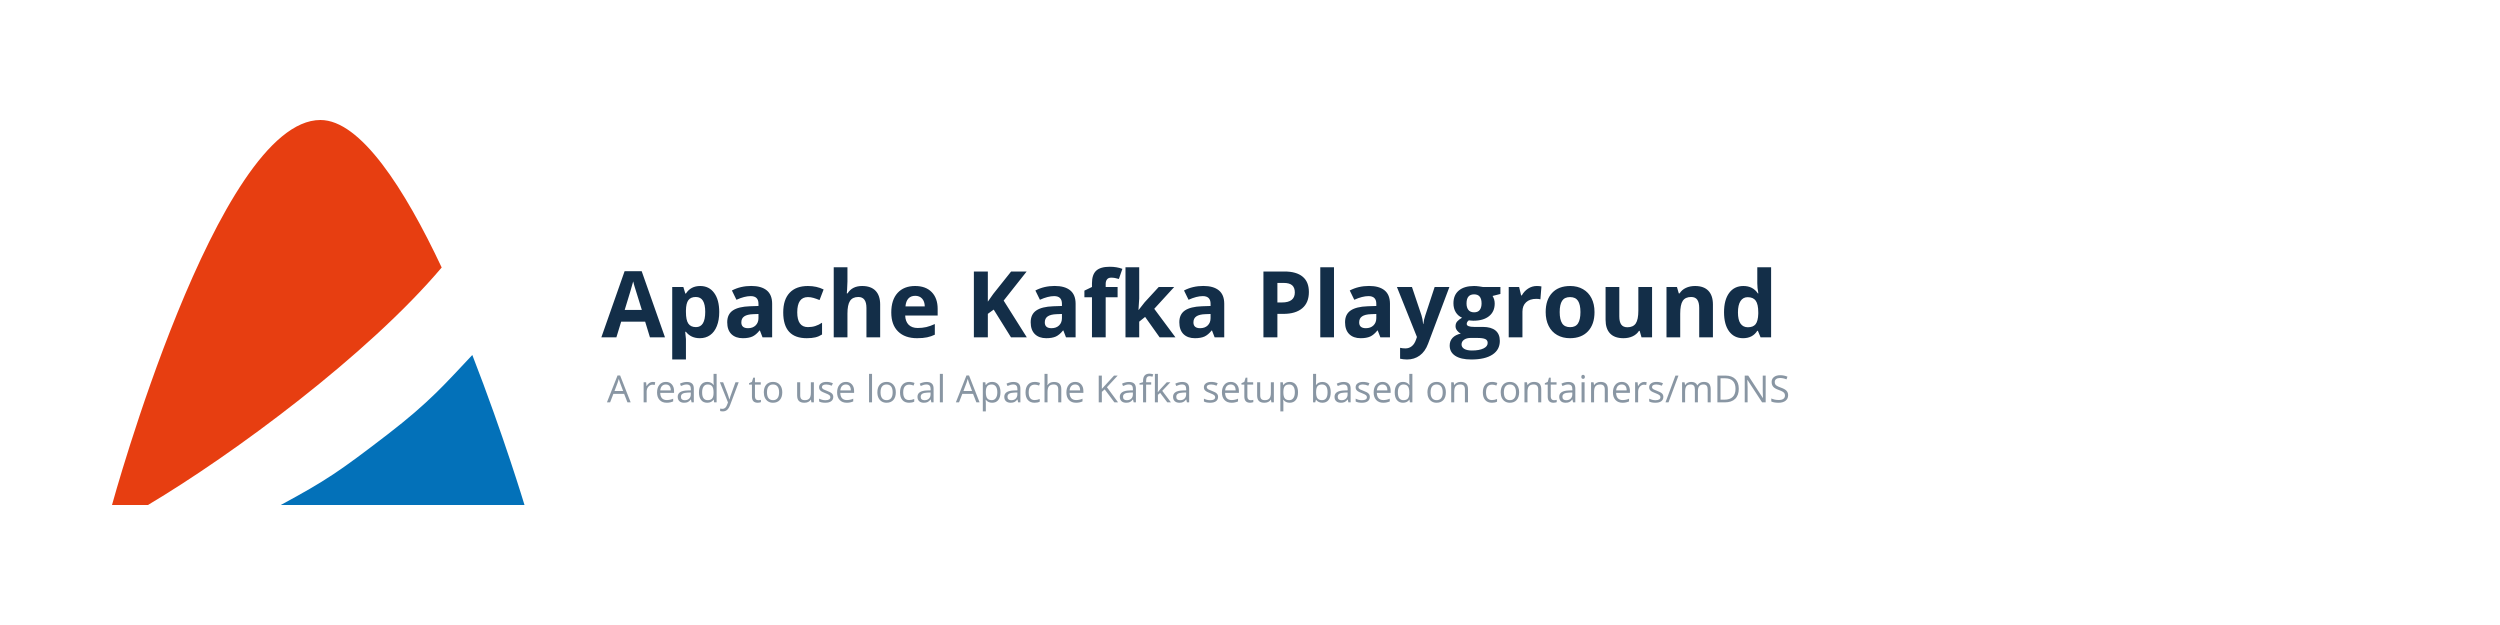
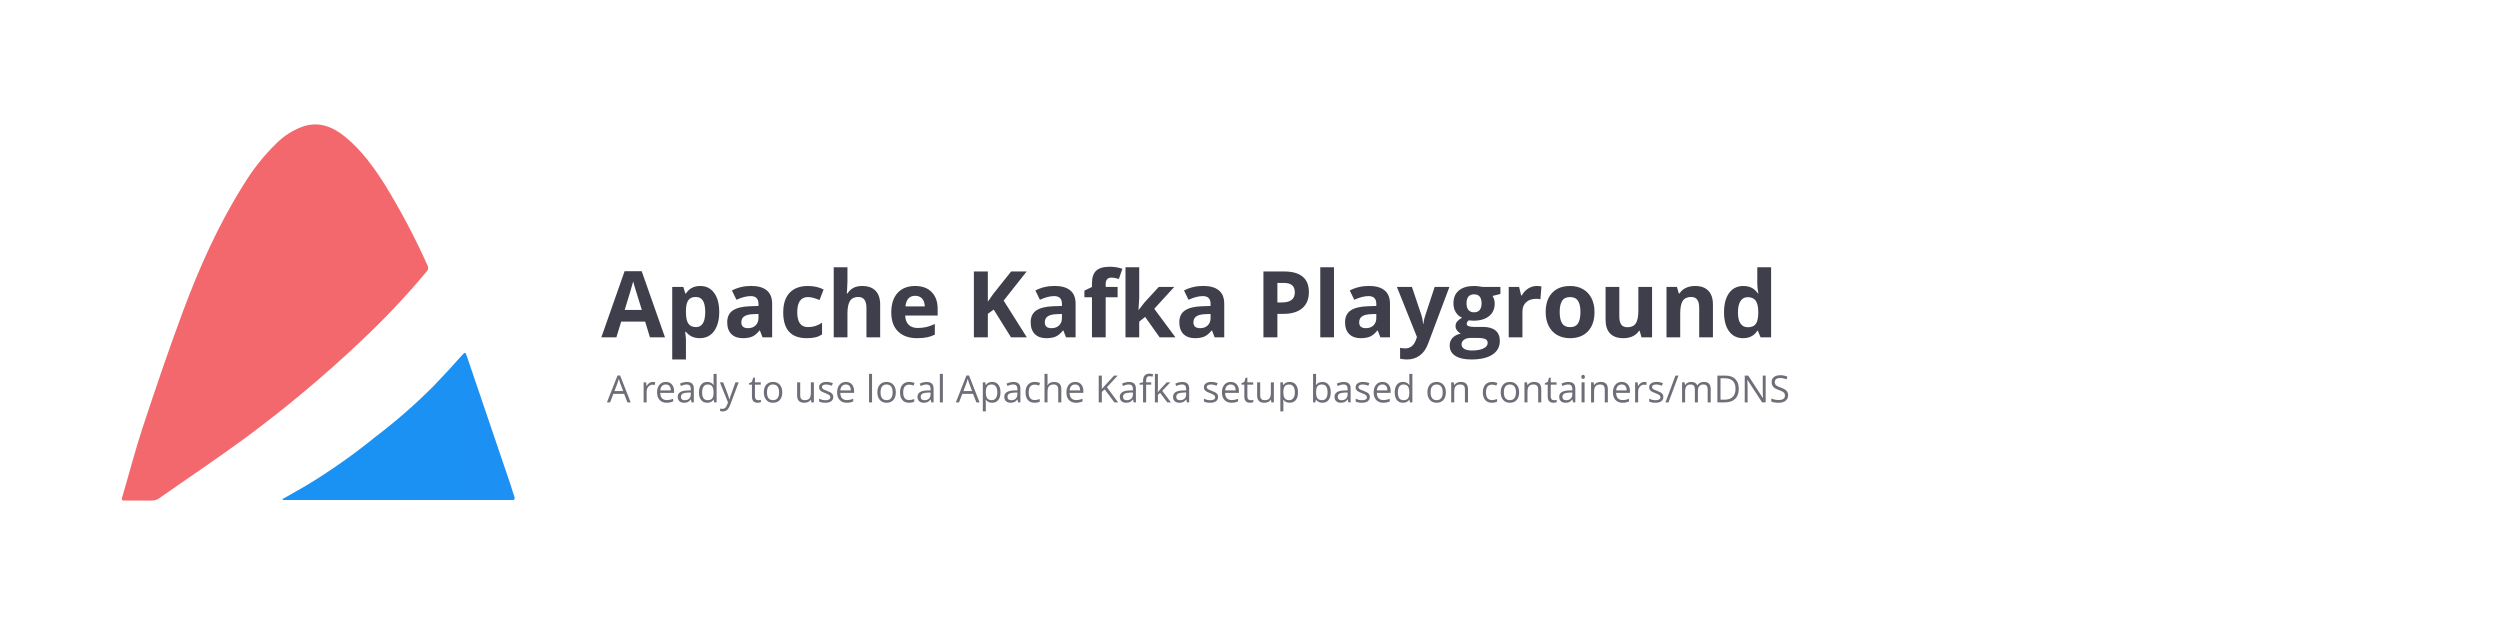
- <svg xmlns="http://www.w3.org/2000/svg" version="1.1" id="Ebene_1" x="0px" y="0px" viewBox="0 0 800 200" xml:space="preserve" width="800" height="200">
-   <defs id="defs31" />
-   <style type="text/css" id="style2">
-     .st0{fill-rule:evenodd;clip-rule:evenodd;fill:#E73E11;}
-     .st1{fill-rule:evenodd;clip-rule:evenodd;fill:#0371B9;}
-     .st2{fill:#132E48;}
-     .st3{font-family:'OpenSans-Bold';}
-     .st4{font-size:29.517px;}
-     .st5{fill-rule:evenodd;clip-rule:evenodd;fill:none;}
-     .st6{opacity:0.5;fill:#132E48;}
-     .st7{font-family:'OpenSans';}
-     .st8{font-size:12px;}
- </style>
-   <g transform="translate(0,1.53584)" id="g828">
-     <g transform="translate(35.93985,35.66416)" id="g8">
-       <path style="clip-rule:evenodd;fill:#e73e11;fill-rule:evenodd" id="path4" d="m -0.1,124.4 c 0,0 33.7,-123.2 66.7,-123.2 12.8,0 26.9,21.9 38.8,47.2 -23.6,27.9 -66.6,59.7 -94,76 -7.1,0 -11.5,0 -11.5,0 z" class="st0" />
-       <path style="clip-rule:evenodd;fill:#0371b9;fill-rule:evenodd" id="path6" d="m 88.1,101.8 c 13.5,-10.4 18.4,-16.2 27.1,-25.4 10,25.7 16.7,48 16.7,48 0,0 -41.4,0 -78,0 14.6,-7.9 18.7,-10.7 34.2,-22.6 z" class="st1" />
-     </g>
-     <text y="106.403" x="192.432" style="font-style:normal;font-variant:normal;font-weight:bold;font-stretch:normal;font-size:29.517px;font-family:'Open Sans', sans-serif;-inkscape-font-specification:'OpenSans-Bold, Bold';font-variant-ligatures:normal;font-variant-caps:normal;font-variant-numeric:normal;font-feature-settings:normal;text-align:start;writing-mode:lr-tb;text-anchor:start;fill:#132e48" id="text10" class="st2 st3 st4">Apache Kafka Playground</text>
-     <rect style="clip-rule:evenodd;fill:none;fill-rule:evenodd" id="rect12" height="24" width="314.5" class="st5" y="118.064" x="194.24" />
-     <text y="127.221" x="194.217" style="font-size:12px;font-family:'Open Sans', sans-serif;opacity:0.5;fill:#132e48;-inkscape-font-specification:'Open Sans, sans-serif, Normal';font-weight:normal;font-style:normal;font-stretch:normal;font-variant:normal;text-anchor:start;text-align:start;writing-mode:lr;font-variant-ligatures:normal;font-variant-caps:normal;font-variant-numeric:normal;font-feature-settings:normal;" id="text14" class="st6 st7 st8">A ready to use local Apache Kafka setup based on containers/mDNS</text>
+ <svg xmlns="http://www.w3.org/2000/svg" id="hg-readme-banner-v2" viewBox="0 0 800 200" width="800" height="200">
+   <defs>
+     <linearGradient id="a" x1="112.46" y1="309.13" x2="314.5" y2="309.13" gradientUnits="userSpaceOnUse" gradientTransform="translate(-33.985 -122.816)">
+       <stop offset="0" stop-color="#1992f4" />
+       <stop offset="1" stop-color="#2b8af6" />
+     </linearGradient>
+   </defs>
+   <style>.st3{font-family:'OpenSans-Bold'}.st4{font-size:29.517px}.st5{fill-rule:evenodd;clip-rule:evenodd;fill:none}.st7{font-family:'OpenSans'}.st8{font-size:12px}@media (prefers-color-scheme:dark){text{fill:#f0f6fc!important}}</style>
+   <text y="107.939" x="192.432" style="font-family:'Open Sans', sans-serif;-inkscape-font-specification:'OpenSans-Bold, Bold';font-variant-ligatures:normal;font-variant-caps:normal;font-variant-numeric:normal;font-feature-settings:normal;text-align:start" class="st3 st4" font-weight="700" font-size="29.517" font-family="'Open Sans',sans-serif" fill="#3f3e4b">Apache Kafka Playground</text>
+   <path class="st5" clip-rule="evenodd" fill="none" fill-rule="evenodd" d="M194.24 119.6h314.5v24h-314.5z" />
+   <text y="128.757" x="194.217" style="font-family:'Open Sans', sans-serif;-inkscape-font-specification:'Open Sans, sans-serif, Normal';font-variant-ligatures:normal;font-variant-caps:normal;font-variant-numeric:normal;font-feature-settings:normal;text-align:start" class="st7 st8" font-weight="400" font-size="12" font-family="'Open Sans',sans-serif" opacity=".75" fill="#3f3e4b">A ready to use local Apache Kafka setup based on containers/mDNS</text>
+   <g transform="translate(33.985 122.816)">
+     <path d="M129.427 32.4q-7-20.71-14.09-41.44c-.33-1-.52-1.18-1.34-.25-3.1 3.48-6.25 6.92-9.49 10.26a180.23 180.23 0 0 1-18.54 16.15 193.7 193.7 0 0 1-21.95 15.43c-2.53 1.47-5.08 2.91-7.62 4.36l.11.27h73.05c1 .1 1.4-.13 1-1.22-.4-1.09-.73-2.38-1.13-3.56z" fill="url(#a)" />
+     <path d="M89.077-63.87c-3.57-5.58-7.42-10.95-12.62-15.17-3.93-3.19-8.28-5-13.42-3.32a23 23 0 0 0-8.76 5.6 66.77 66.77 0 0 0-10.34 13.09c-8 12.68-14.06 26.28-19.28 40.25-4.6 12.33-8.82 24.8-12.95 37.29-2.45 7.41-4.39 15-6.61 22.49-.26.88 0 1 .79 1h7.4c1.23 0 2.44.14 3.6-.68 9.17-6.45 18.51-12.67 27.55-19.31a396.21 396.21 0 0 0 37.36-31.3 245.79 245.79 0 0 0 20.74-22 1.6 1.6 0 0 0 .26-2 224.45 224.45 0 0 0-13.72-25.94z" fill="#f2686d" />
  </g>
</svg>
